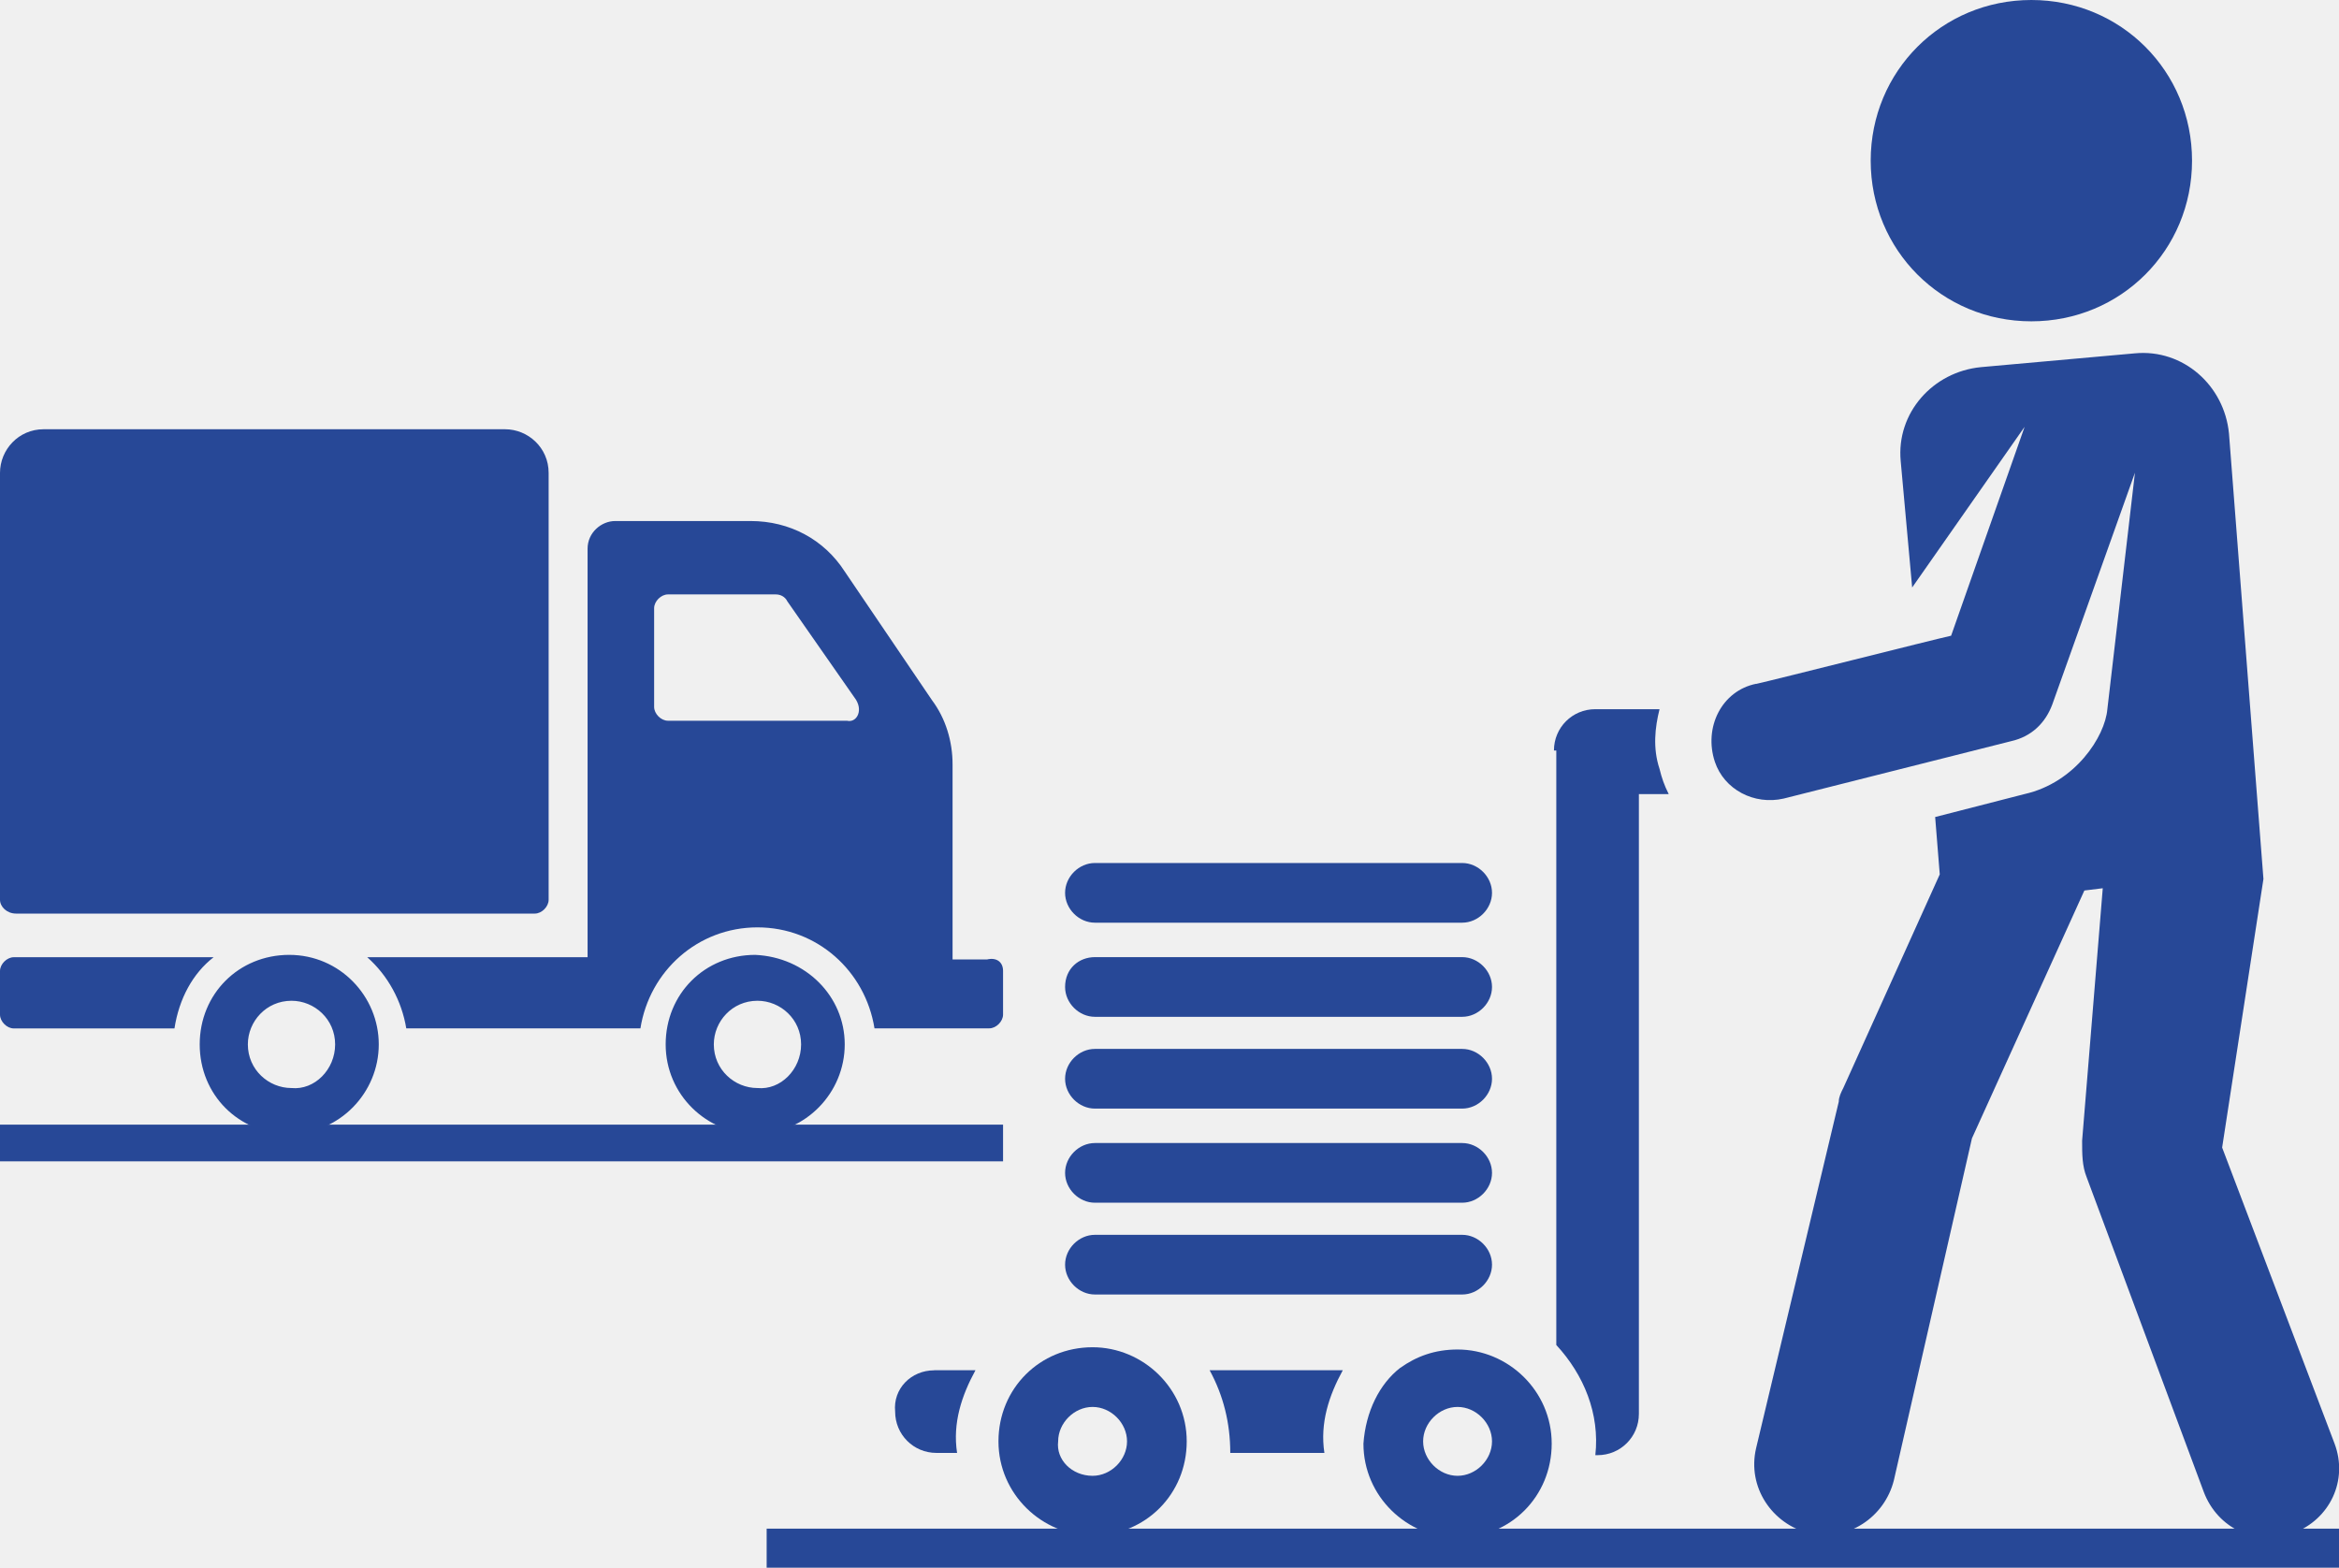
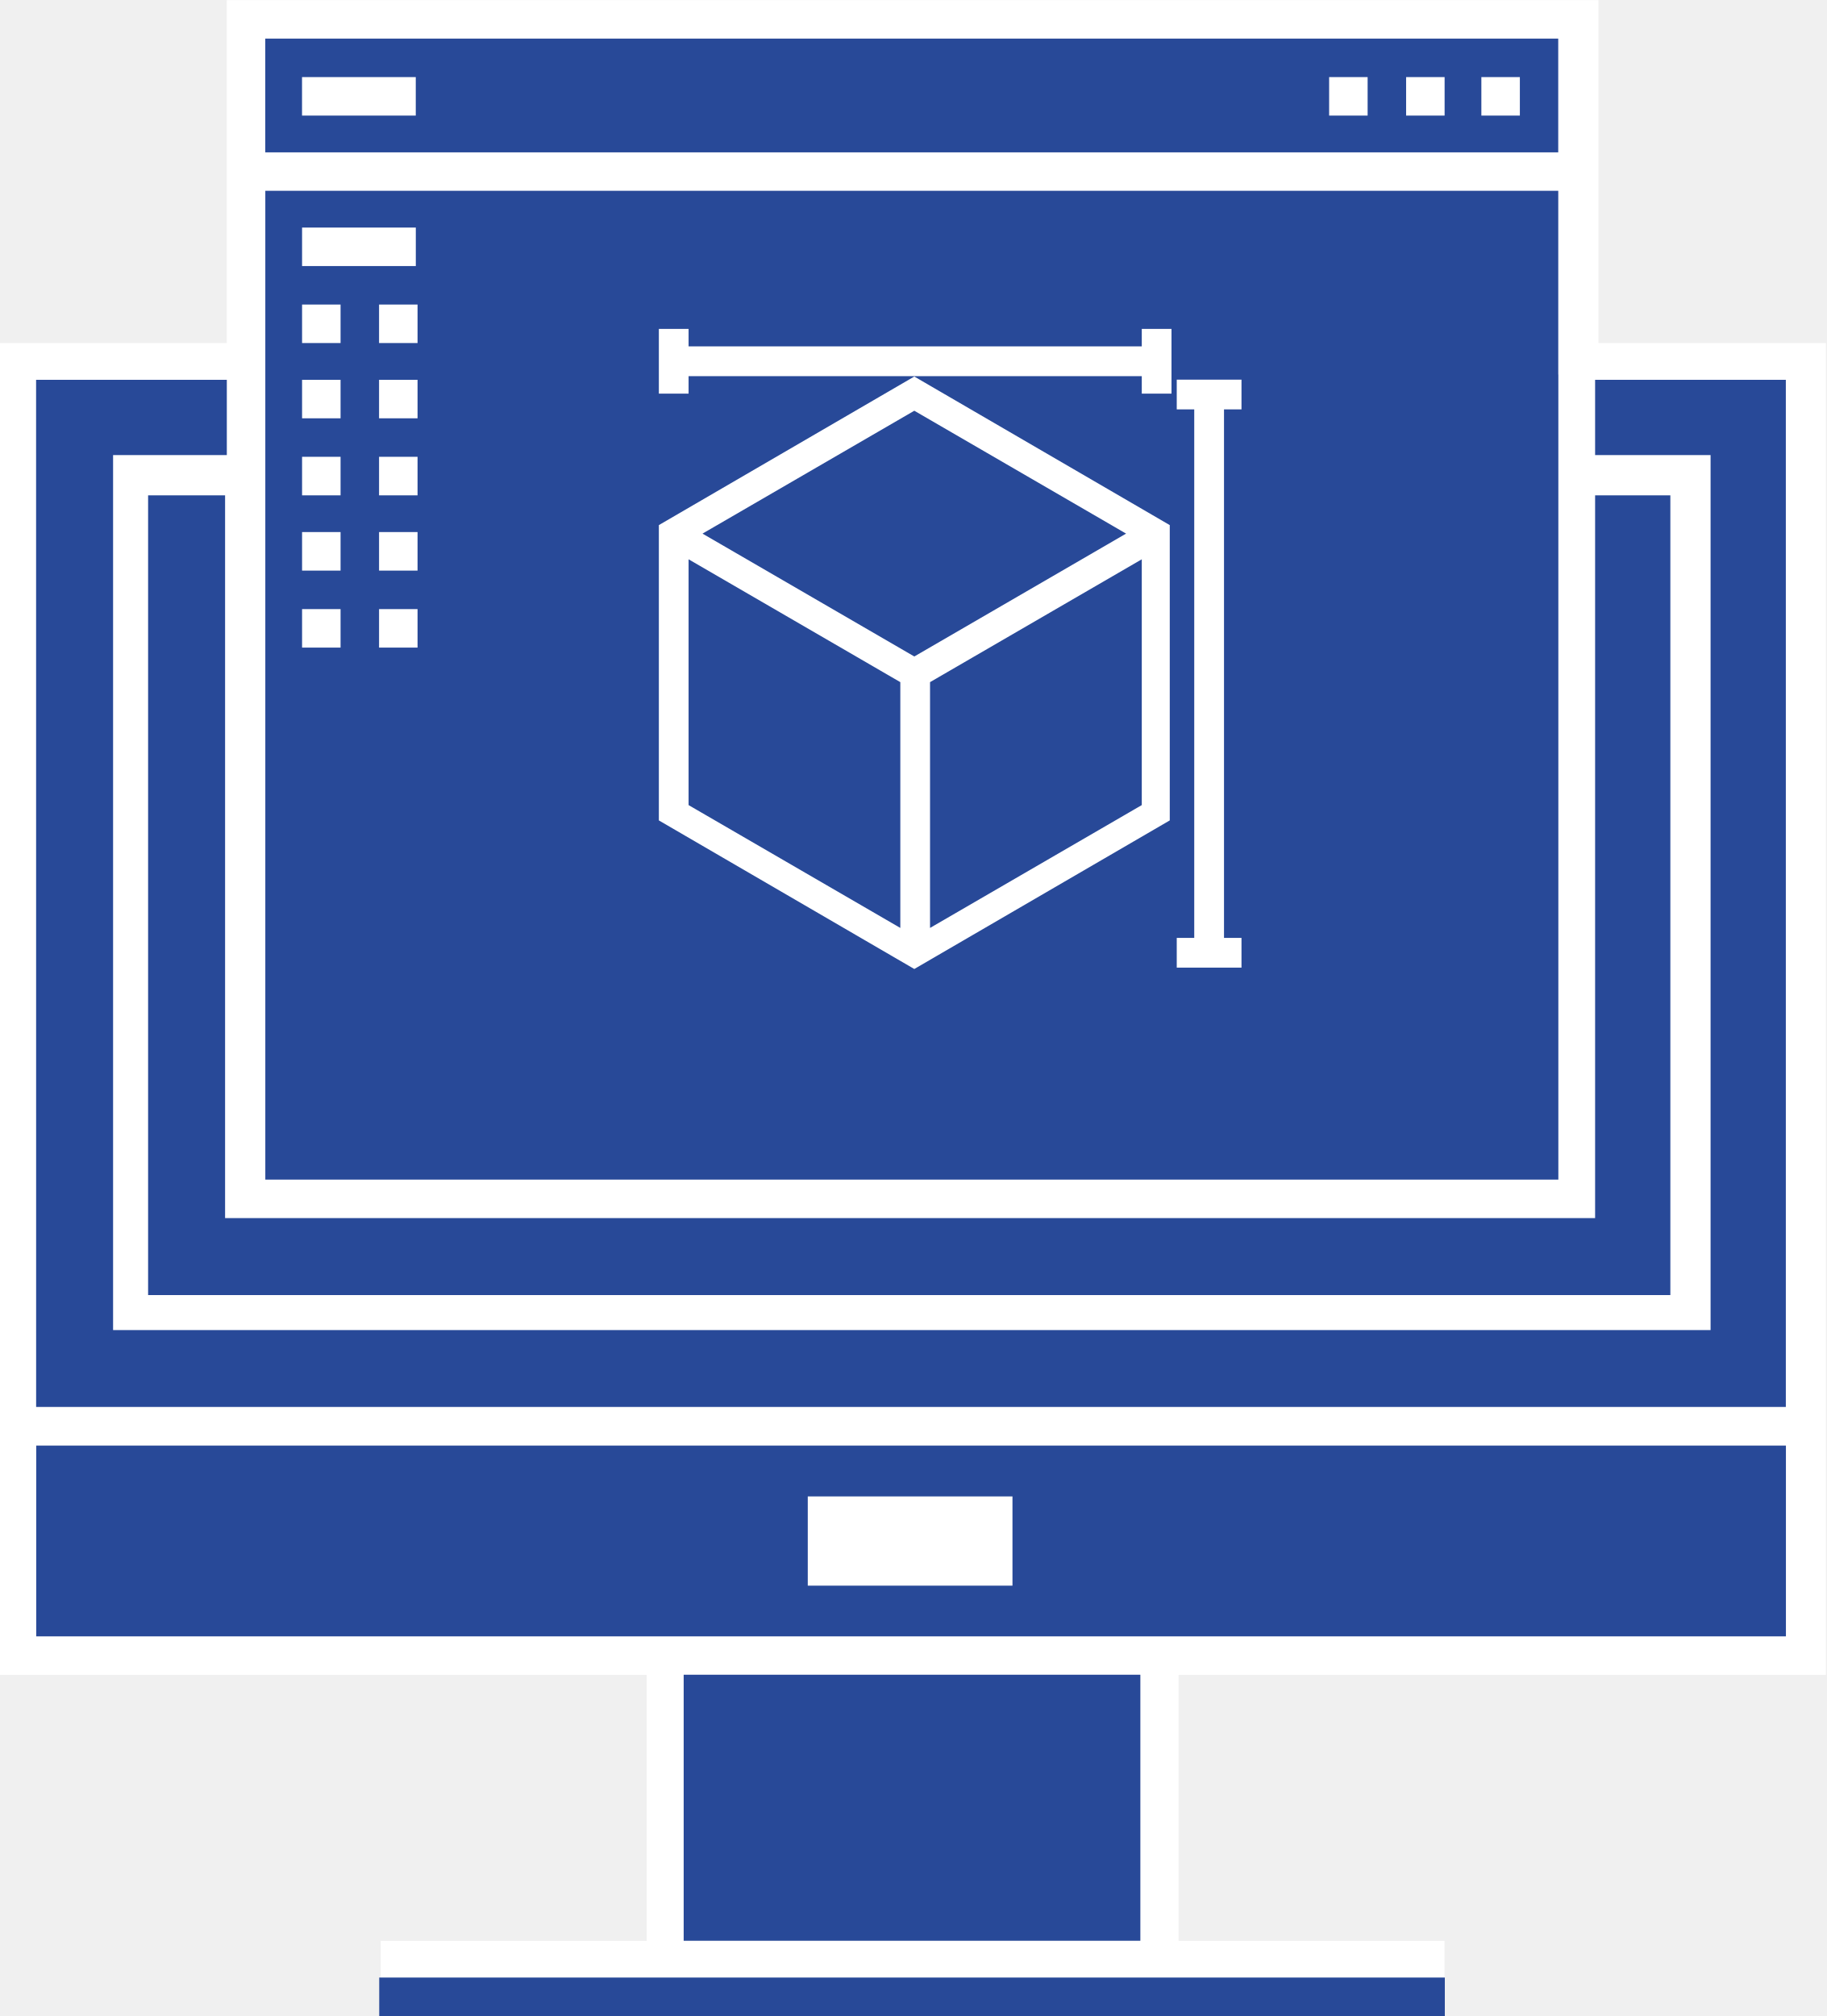
- <svg xmlns="http://www.w3.org/2000/svg" width="26.961mm" height="18.071mm" version="1.1" viewBox="0 0 26.961 18.071">
-   <g transform="translate(-35.931 -77.064)" fill="#274897" stroke-width=".265">
-     <rect class="st0" x="44.768" y="94.685" width="18.124" height=".45" />
-     <rect class="st0" x="35.931" y="90.028" width="11.562" height=".423" />
-     <g clip-rule="evenodd" fill-rule="evenodd">
-       <path class="st1" d="m45.8 85.133-0.794-1.138c-0.026-0.053-0.079-0.079-0.132-0.079h-1.244c-0.079 0-0.159 0.079-0.159 0.159v1.138c0 0.079 0.079 0.159 0.159 0.159h2.064c0.106 0.026 0.185-0.106 0.106-0.238m1.693 3.122v0.503c0 0.079-0.079 0.159-0.159 0.159h-1.323c-0.106-0.661-0.661-1.164-1.349-1.164-0.688 0-1.244 0.503-1.349 1.164h-2.699c-0.053-0.318-0.212-0.609-0.45-0.82h2.54v-4.71c0-0.185 0.159-0.318 0.318-0.318h1.561c0.45 0 0.847 0.212 1.085 0.582l1.005 1.482c0.159 0.212 0.238 0.476 0.238 0.741v2.249h0.397c0.106-0.026 0.185 0.026 0.185 0.132zm-2.328 0.847c0-0.291-0.238-0.503-0.503-0.503-0.291 0-0.503 0.238-0.503 0.503 0 0.291 0.238 0.503 0.503 0.503 0.265 0.026 0.503-0.212 0.503-0.503zm0.503 0c0 0.556-0.45 1.032-1.032 1.032-0.556 0-1.032-0.45-1.032-1.032 0-0.582 0.45-1.032 1.032-1.032 0.582 0.026 1.032 0.476 1.032 1.032zm-7.276-1.005h-2.302c-0.079 0-0.159 0.079-0.159 0.159v0.503c0 0.079 0.079 0.159 0.159 0.159h1.852c0.053-0.344 0.212-0.635 0.45-0.82zm1.402 1.005c0-0.291-0.238-0.503-0.503-0.503-0.291 0-0.503 0.238-0.503 0.503 0 0.291 0.238 0.503 0.503 0.503 0.265 0.026 0.503-0.212 0.503-0.503zm0.503 0c0 0.556-0.45 1.032-1.032 1.032-0.582 0-1.032-0.45-1.032-1.032 0-0.582 0.45-1.032 1.032-1.032 0.582 0 1.032 0.476 1.032 1.032zm-4.366-1.667v-4.921c0-0.265 0.212-0.503 0.503-0.503h5.318c0.265 0 0.503 0.212 0.503 0.503v4.921c0 0.079-0.079 0.159-0.159 0.159h-5.98c-0.106 0-0.185-0.079-0.185-0.159z" />
-       <path class="st1" d="m57.494 78.916c0 1.032 0.82 1.852 1.852 1.852s1.852-0.82 1.852-1.852-0.82-1.852-1.852-1.852-1.852 0.82-1.852 1.852" />
-       <path class="st1" d="m46.699 92.859h0.476c-0.159 0.291-0.265 0.609-0.212 0.953h-0.238c-0.265 0-0.476-0.212-0.476-0.476-0.026-0.265 0.185-0.476 0.45-0.476" />
-       <path class="st1" d="m49.874 92.859h1.535c-0.159 0.291-0.265 0.609-0.212 0.953h-1.085c0-0.344-0.079-0.661-0.238-0.953" />
-       <path class="st1" d="m53.843 85.715c0-0.265 0.212-0.476 0.476-0.476h0.741c-0.053 0.212-0.079 0.45 0 0.688 0.026 0.106 0.053 0.185 0.106 0.291h-0.344v7.144c0 0.265-0.212 0.476-0.476 0.476h-0.026c0.053-0.476-0.132-0.926-0.45-1.27v-6.853z" />
-       <path class="st1" d="m48.552 90.24h4.233c0.185 0 0.344 0.159 0.344 0.344s-0.159 0.344-0.344 0.344h-4.233c-0.185 0-0.344-0.159-0.344-0.344s0.159-0.344 0.344-0.344m0-1.085h4.233c0.185 0 0.344 0.159 0.344 0.344 0 0.185-0.159 0.344-0.344 0.344h-4.233c-0.185 0-0.344-0.159-0.344-0.344 0-0.185 0.159-0.344 0.344-0.344zm0-1.058h4.233c0.185 0 0.344 0.159 0.344 0.344s-0.159 0.344-0.344 0.344h-4.233c-0.185 0-0.344-0.159-0.344-0.344 0-0.212 0.159-0.344 0.344-0.344zm0-1.085h4.233c0.185 0 0.344 0.159 0.344 0.344 0 0.185-0.159 0.344-0.344 0.344h-4.233c-0.185 0-0.344-0.159-0.344-0.344 0-0.185 0.159-0.344 0.344-0.344zm0 4.286h4.233c0.185 0 0.344 0.159 0.344 0.344 0 0.185-0.159 0.344-0.344 0.344h-4.233c-0.185 0-0.344-0.159-0.344-0.344 0-0.185 0.159-0.344 0.344-0.344z" />
-       <path class="st1" d="m56.172 84.948c0.238-0.053 2.011-0.503 2.249-0.556l0.847-2.408-1.296 1.852-0.132-1.455c-0.053-0.556 0.37-1.032 0.926-1.085l1.773-0.159c0.556-0.053 1.032 0.37 1.085 0.926l0.397 5.133-0.476 3.096 1.296 3.413c0.159 0.423-0.053 0.873-0.476 1.032-0.423 0.159-0.873-0.053-1.032-0.476l-1.349-3.625c-0.053-0.132-0.053-0.265-0.053-0.423l0.238-2.91-0.212 0.026-1.296 2.857-0.9 3.942c-0.106 0.423-0.529 0.714-0.979 0.609-0.423-0.106-0.714-0.529-0.609-0.979l0.953-3.995c0-0.053 0.026-0.106 0.053-0.159l1.111-2.461-0.053-0.661 1.032-0.265c0.582-0.132 0.926-0.661 0.953-0.979l0.318-2.725-0.953 2.672c-0.079 0.212-0.238 0.37-0.476 0.423l-2.619 0.661c-0.344 0.079-0.688-0.106-0.794-0.423-0.132-0.397 0.079-0.82 0.476-0.9" />
-       <path class="st1" d="m52.732 94.076c0.212 0 0.397-0.185 0.397-0.397s-0.185-0.397-0.397-0.397-0.397 0.185-0.397 0.397 0.185 0.397 0.397 0.397m-0.661-1.244c0.185-0.132 0.397-0.212 0.661-0.212 0.582 0 1.085 0.476 1.085 1.085 0 0.609-0.476 1.085-1.085 1.085-0.582 0-1.085-0.476-1.085-1.085 0.026-0.37 0.185-0.688 0.423-0.873z" />
-       <path class="st1" d="m48.525 94.076c0.212 0 0.397-0.185 0.397-0.397s-0.185-0.397-0.397-0.397-0.397 0.185-0.397 0.397c-0.026 0.212 0.159 0.397 0.397 0.397m0-1.482c0.582 0 1.085 0.476 1.085 1.085s-0.476 1.085-1.085 1.085c-0.582 0-1.085-0.476-1.085-1.085s0.476-1.085 1.085-1.085z" />
+ <svg xmlns="http://www.w3.org/2000/svg" width="11.413mm" height="12.594mm" version="1.1" viewBox="0 0 11.413 12.594">
+   <g transform="translate(12.235 -153.18)">
+     <g transform="matrix(.26458 0 0 .26458 -119.87 22.65)" stroke-width=".413">
+       <rect class="st0" x="407.63" y="502.19" width="41.361" height="24.378" fill="#284998" />
+       <rect class="st0" x="413.04" y="494.17" width="30.576" height="24.378" fill="#284998" />
+       <path class="st8" d="m412.17 493.35v8.099h-5.372v31.444h15.288v6.281h-6.281v0.909h25.122v-0.909h-6.281v-6.281h15.288v-31.444h-5.372v-8.099zm0.909 0.909h30.535v2.686h-30.535zm0.868 0.909v0.909h2.686v-0.909zm24.255 0v0.909h0.909v-0.909zm1.818 0v0.909h0.909v-0.909zm1.777 0v0.909h0.909v-0.909zm1.818 15.247v10.784h-30.535v-23.346h30.535v12.561m-29.667-11.693v0.909h2.686v-0.909zm0 1.818v0.909h0.909v-0.909zm1.818 0v0.909h0.909v-0.909zm-8.099 1.777h4.504v1.777h-2.686v20.66h37.725v-20.66h-2.727v-1.777h4.504v24.255h-41.319zm6.281 0v0.909h0.909v-0.909zm1.818 0v0.909h0.909v-0.909zm-1.818 1.818v0.909h0.909v-0.909zm1.818 0v0.909h0.909v-0.909zm-5.413 0.909h1.777v17.065h32.353v-17.065h1.777v18.883h-35.948v-18.883zm3.595 0.868v0.909h0.909v-0.909zm1.818 0v0.909h0.909v-0.909zm-1.818 1.818v0.909h0.909v-0.909zm1.818 0v0.909h0.909v-0.909zm-8.099 19.751h41.319v4.504h-41.319zm15.288 5.413h10.784v6.281h-10.784z" fill="#fff" />
+       <path class="st9" d="m422.58 501.32v1.116h0.289v-0.413h11.115v0.413h0.289v-1.116h-0.289v0.413h-11.115v-0.413zm5.826 1.157-5.826 3.388v6.735l5.826 3.388 5.826-3.388v-6.735zm6.404 0.041v0.289h0.413v12.892h-0.413v0.289h1.116v-0.289h-0.413v-12.892h0.413v-0.289zm-6.404 0.289 5.413 3.14-5.413 3.14-5.413-3.14zm-5.537 3.388 5.413 3.14v6.281l-5.413-3.14zm11.115 0v6.281l-5.413 3.14v-6.281z" fill="#fff" stroke="#fff" stroke-miterlimit="10" />
+       <rect class="st0" x="407.67" y="527.48" width="41.319" height="4.504" fill="#284998" />
+       <rect class="st0" x="422.96" y="532.89" width="10.784" height="6.281" fill="#284998" />
+       <rect class="st8" x="425.89" y="528.68" width="4.834" height="2.107" fill="#fff" />
+       <rect class="st0" x="415.77" y="540.04" width="25.164" height=".909" fill="#284998" />
    </g>
  </g>
+   <style type="text/css">.st0{fill:#284998;}
+ 	.st1{fill:#274897;}
+ 	.st2{fill-rule:evenodd;clip-rule:evenodd;fill:#274897;}
+ 	.st3{fill:none;stroke:#B6B9C1;stroke-width:3.5;stroke-linecap:round;stroke-miterlimit:10;}
+ 	.st4{fill:none;stroke:#B6B9C1;stroke-width:3.5;stroke-linecap:round;stroke-miterlimit:10;stroke-dasharray:7.065,7.065;}
+ 	.st5{fill:none;stroke:#B6B9C1;stroke-width:3.5;stroke-linecap:round;stroke-miterlimit:10;stroke-dasharray:8;}
+ 	.st6{fill:none;stroke:#B6B9C1;stroke-width:3;stroke-linecap:round;stroke-miterlimit:10;stroke-dasharray:8;}
+ 	.st7{fill:#284998;stroke:#284998;stroke-width:3.5;stroke-linecap:round;stroke-miterlimit:10;}
+ 	.st8{fill:#FFFFFF;}
+ 	.st9{fill:#FFFFFF;stroke:#FFFFFF;stroke-miterlimit:10;}</style>
</svg>
